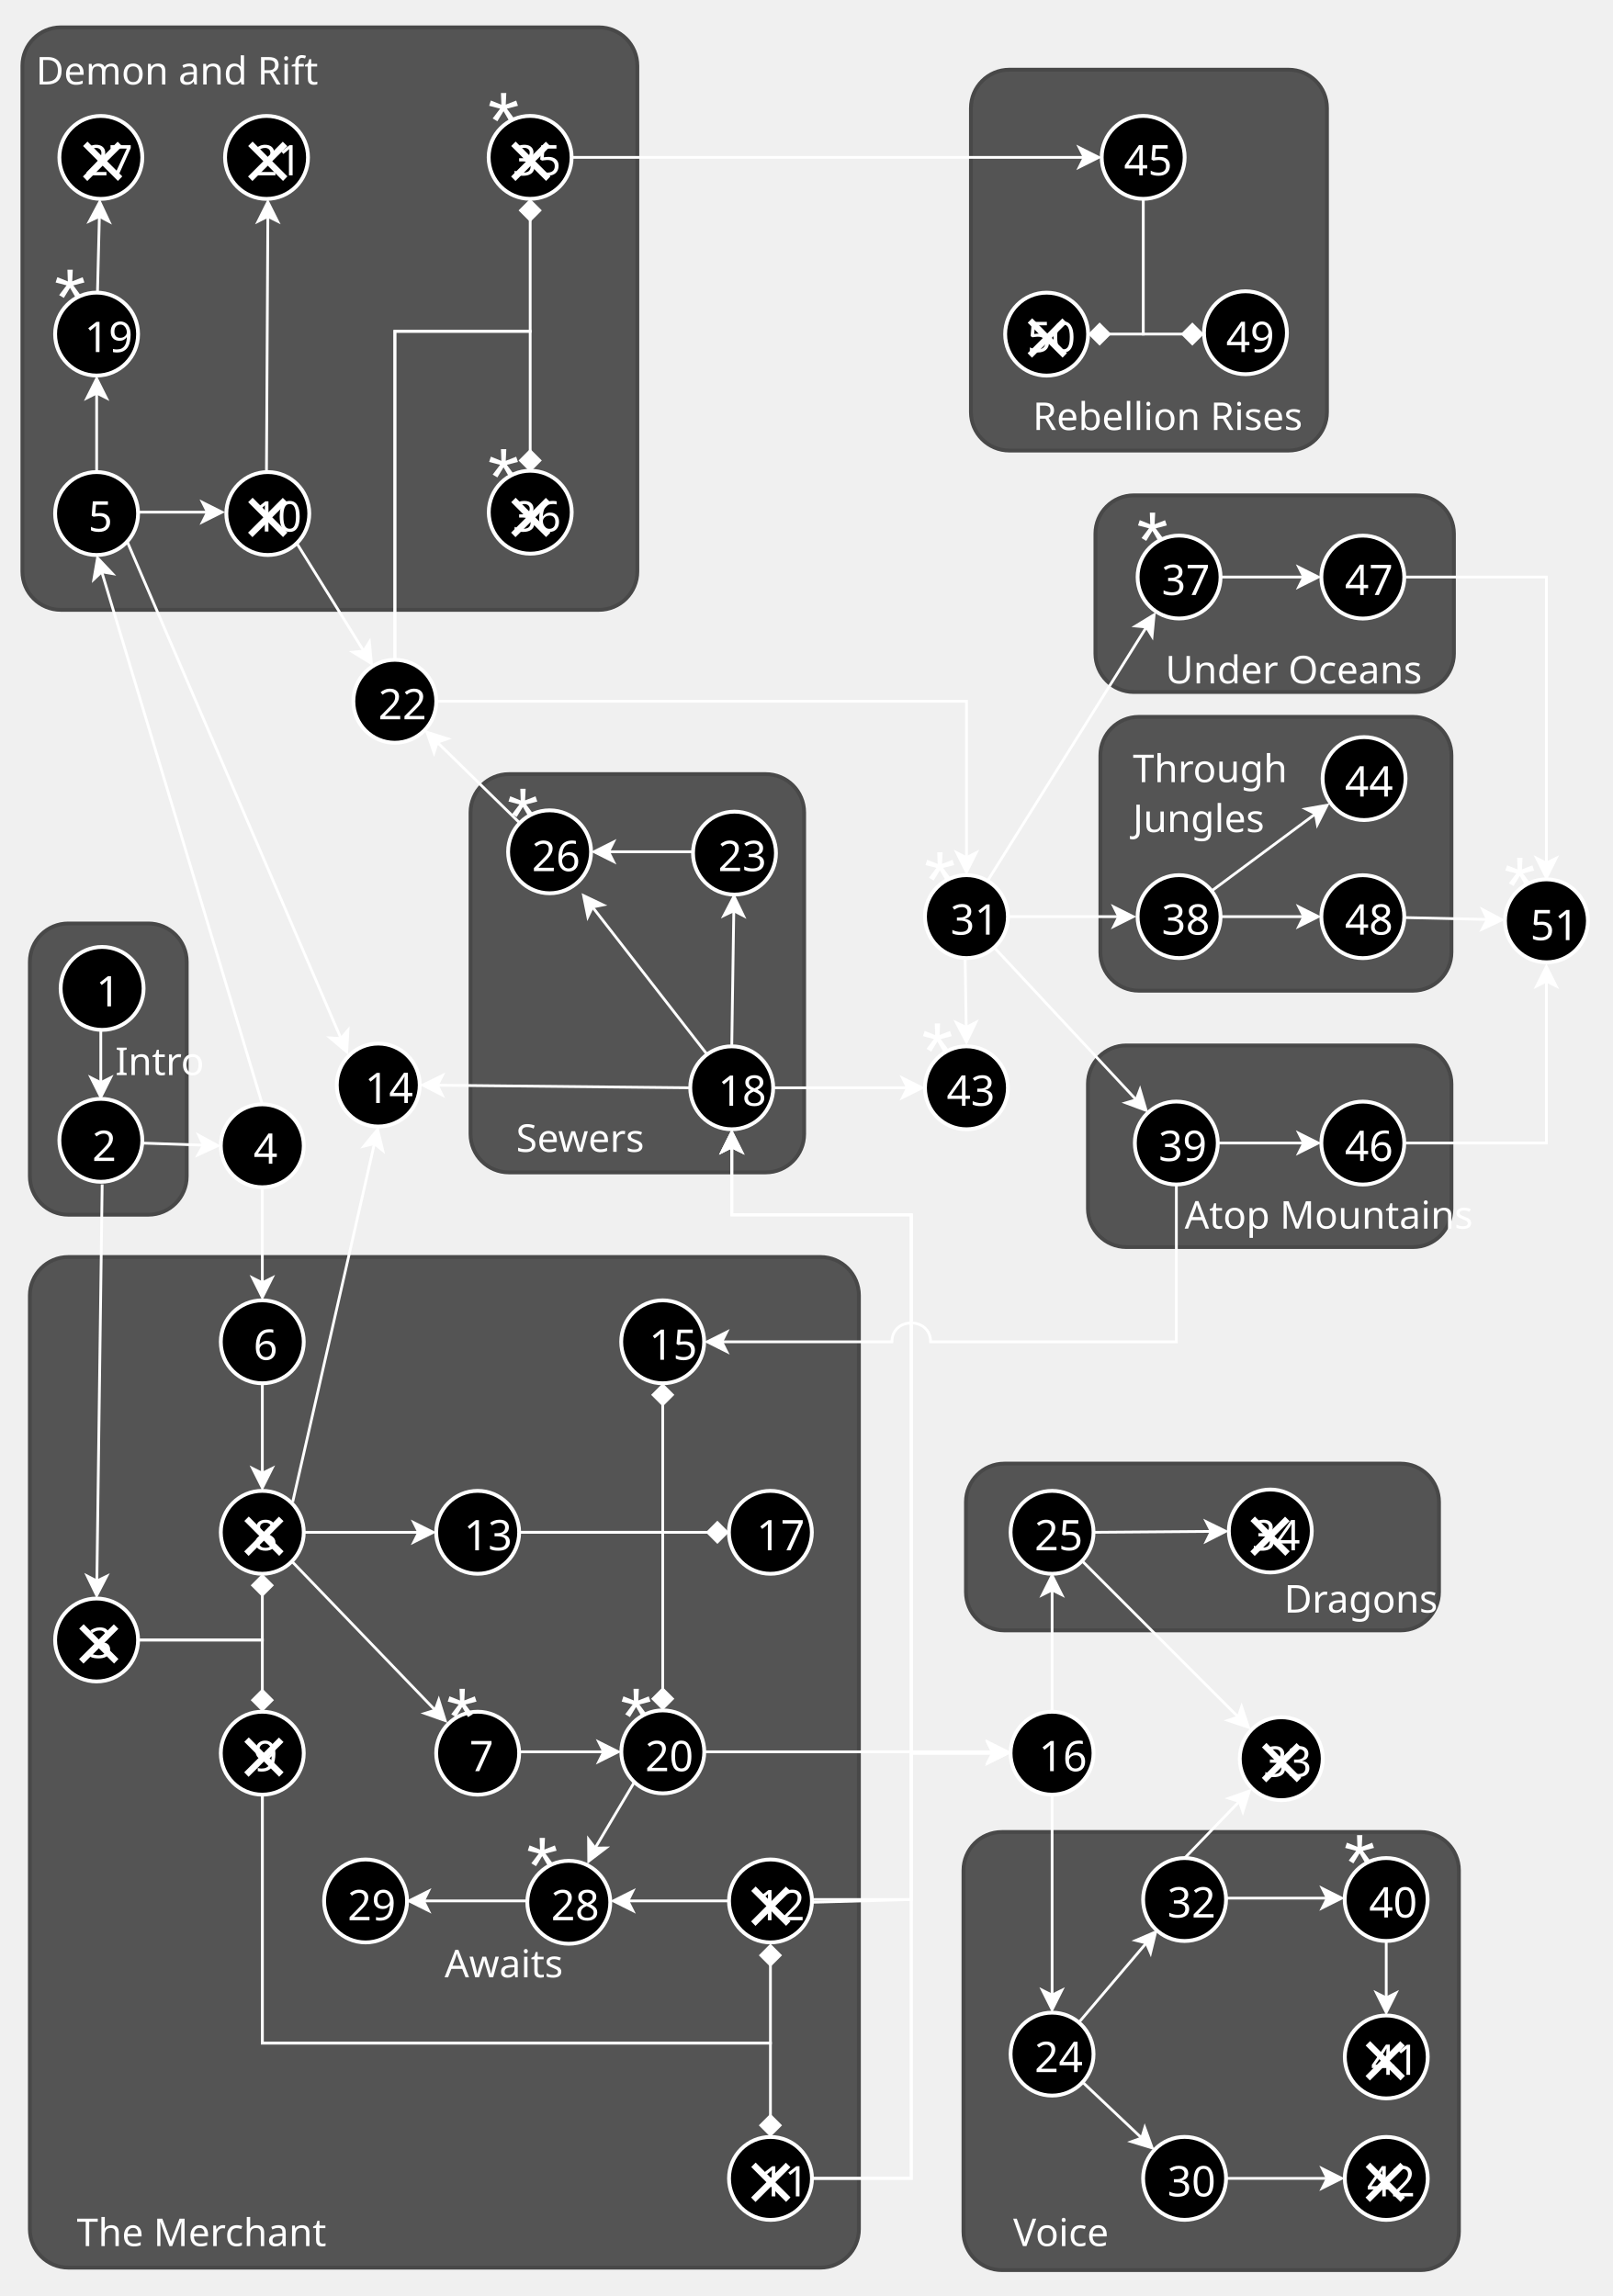
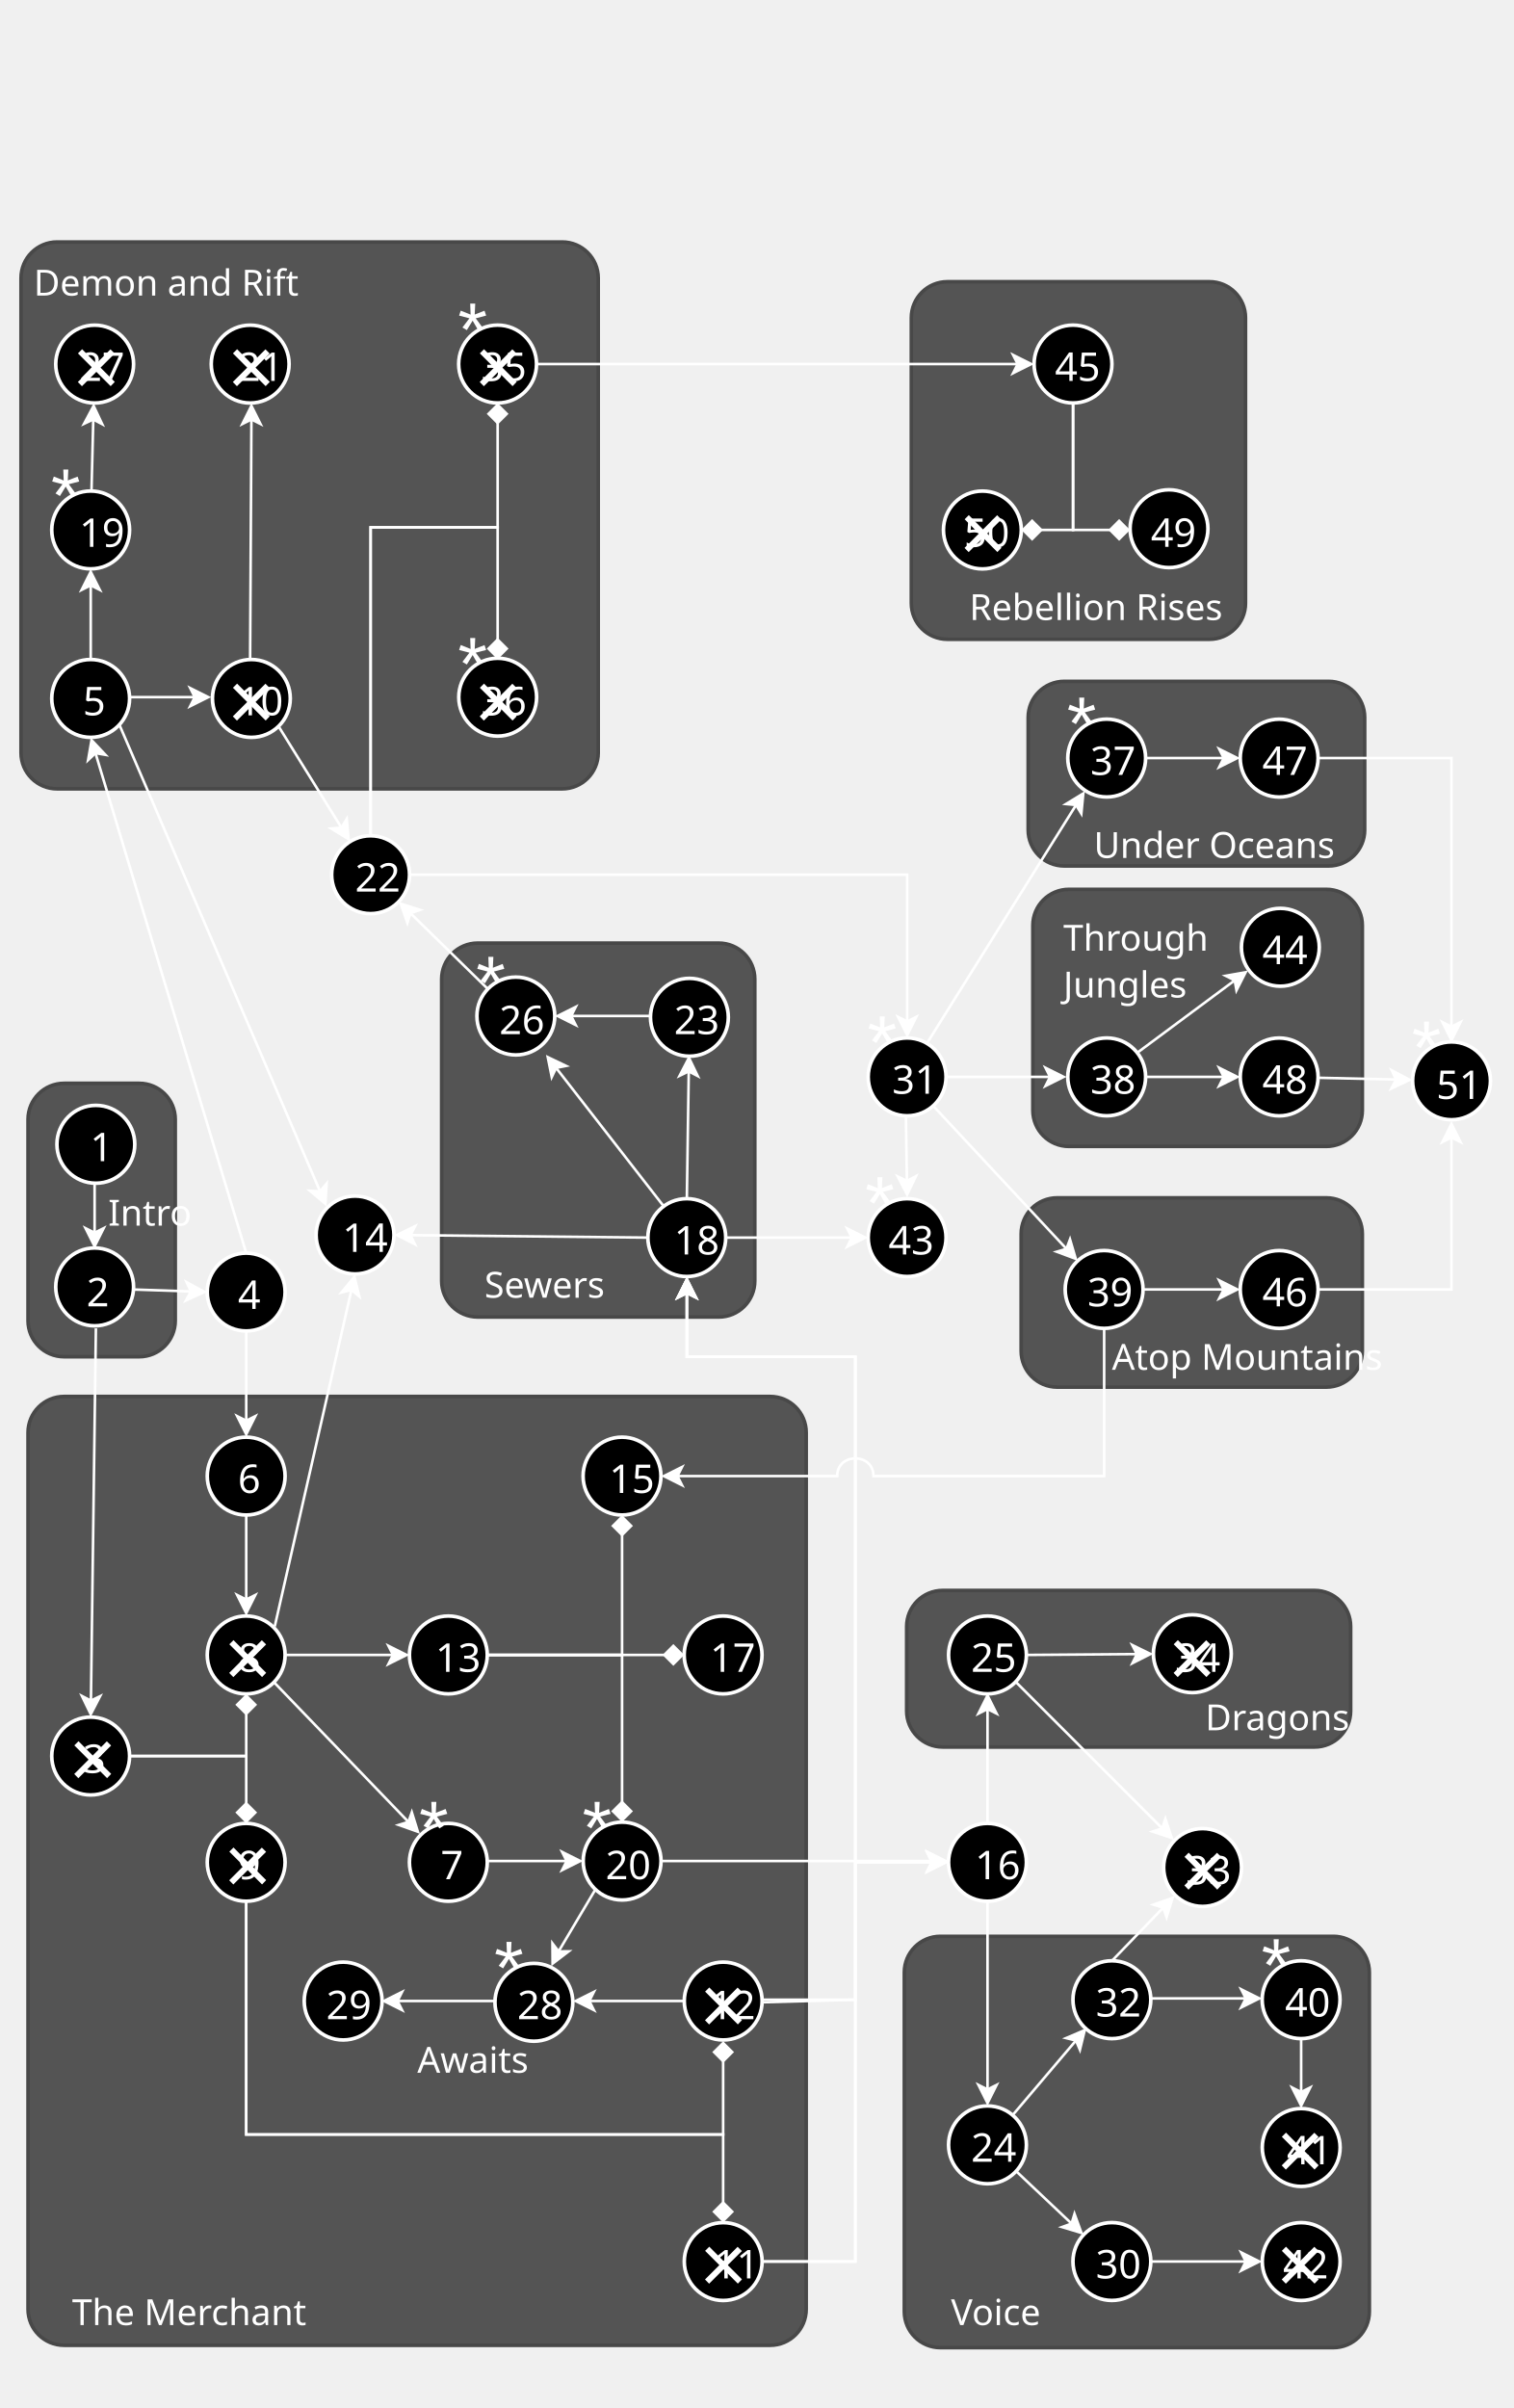
- <svg xmlns="http://www.w3.org/2000/svg" version="1.1" width="420pt" viewBox="0 0 420 598" style="width:100%">
+ <svg xmlns="http://www.w3.org/2000/svg" version="1.1" width="420pt" viewBox="0 -60 420 668" style="width:100%;">
  <style>
        text { font-family: Arial, sans-serif; fill: #fff; }
        text.label { font-family: 'Pirata One', 'Nyala', sans-serif; font-size: 10px; }

        circle.node { fill: #000; stroke:#fff; transform: translate(-10.8px, 0); }
        circle.node + text {
        font-family: 'Pirata One', 'Nyala', sans-serif; font-size: 11px; transform: translate(0px, 9px);
        }
        circle.node ~ .blocked { font-size: 23px; transform: translate(-4px, 13px); }
        circle.node ~ .required { font-size: 21px; transform: translate(-6px, 2px); }

        .line { fill: none; }
        .arrow { fill: #fff; }
        .line, .arrow { transform: scale(.719091,.719091); stroke: #fff; }

        .scenario { cursor: pointer; }
    </style>
  <g id="chapter1" class="chapter">
    <rect width="40.843" height="75.852" x="7.78" y="240.521" rx="10" ry="10" stroke="#000" fill="#111" opacity="0.7" />
    <text class="label" x="30" y="280">Intro</text>
  </g>
  <g id="chapter2" class="chapter">
    <rect width="215.886" height="263.212" x="7.78" y="327.394" rx="10" ry="10" stroke="#000" fill="#111" opacity="0.7" />
    <text class="label" x="20" y="585">The Merchant</text>
    <text class="label" x="115.774" y="515">Awaits</text>
  </g>
  <g id="chapter3" class="chapter">
    <rect width="160.131" height="151.703" x="5.835" y="7.131" rx="10" ry="10" stroke="#000" fill="#111" opacity="0.7" />
    <text class="label" x="9.348" y="22">Demon and Rift</text>
  </g>
  <g id="chapter4" class="chapter">
    <rect width="86.873" height="103.729" x="122.53" y="201.623" rx="10" ry="10" stroke="#000" fill="#111" opacity="0.7" />
    <text class="label" x="134.403" y="300">Sewers</text>
  </g>
  <g id="chapter5" class="chapter">
    <rect width="92.708" height="99.191" x="252.839" y="18.153" rx="10" ry="10" stroke="#000" fill="#111" opacity="0.7" />
    <text class="label" x="268.94" y="112">Rebellion Rises</text>
  </g>
  <g id="chapter6" class="chapter">
    <rect width="93.356" height="51.216" x="285.254" y="129.013" rx="10" ry="10" stroke="#000" fill="#111" opacity="0.7" />
    <text class="label" x="303.456" y="178">Under Oceans</text>
  </g>
  <g id="chapter7" class="chapter">
    <rect width="91.411" height="71.314" x="286.551" y="186.712" rx="10" ry="10" stroke="#000" fill="#111" opacity="0.7" />
    <text class="label" x="295" y="203.716">Through</text>
    <text class="label" x="295" y="216.716">Jungles</text>
  </g>
  <g id="chapter8" class="chapter">
    <rect width="94.653" height="52.513" x="283.309" y="272.288" rx="10" ry="10" stroke="#000" fill="#111" opacity="0.7" />
    <text class="label" x="308.49" y="320">Atop Mountains</text>
  </g>
  <g id="chapter9" class="chapter">
    <rect width="123.178" height="43.436" x="251.542" y="381.203" rx="10" ry="10" stroke="#000" fill="#111" opacity="0.7" />
    <text class="label" x="334.377" y="420">Dragons</text>
  </g>
  <g id="chapter10" class="chapter">
    <rect width="129.013" height="114.102" x="250.894" y="477.153" rx="10" ry="10" stroke="#000" fill="#111" opacity="0.7" />
    <text class="label" x="263.839" y="585">Voice</text>
  </g>
  <g id="edge46-51" class="edge edge46">
    <path class="line" d="M 509 414 L 560 414 L 560 355.37 " />
    <path class="arrow" d="M 560 350.12 L 563.5 357.12 L 560 355.37 L 556.5 357.12 L 560 350.12 Z " />
  </g>
  <g id="edge1-2" class="edge edge1">
    <path class="line" d="M 36.5 373 L 36.5 392.13 " />
    <path class="arrow" d="M 36.5 397.38 L 33 390.38 L 36.5 392.13 L 40 390.38 L 36.5 397.38 Z " />
  </g>
  <g id="node1" data-id="1" class="scenario">
    <circle cx="37.393" cy="257.435" r="10.8" class="node" />
    <text x="25" y="253.12">1</text>
  </g>
  <g id="edge2-4" class="edge edge2">
    <path class="line" d="M 51.5 414.02 L 73.64 414.78 " />
    <path class="arrow" d="M 78.88 414.96 L 71.77 418.22 L 73.64 414.78 L 72.01 411.22 L 78.88 414.96 Z " />
  </g>
  <g id="edge2-3" class="edge edge2">
    <path class="line" d="M 37 429 L 35.08 572.63 " />
    <path class="arrow" d="M 35.01 577.88 L 31.61 570.84 L 35.08 572.63 L 38.61 570.93 L 35.01 577.88 Z " />
  </g>
  <g id="node2" data-id="2" class="scenario">
    <circle cx="37.06" cy="296.998" r="10.8" class="node" />
    <text x="24" y="293.389">2</text>
  </g>
  <g id="edge4-6" class="edge edge4">
    <path class="line" d="M 95 430 L 95 464.63 " />
    <path class="arrow" d="M 95 469.88 L 91.5 462.88 L 95 464.63 L 98.5 462.88 L 95 469.88 Z " />
  </g>
  <g id="node4" data-id="4" class="scenario">
    <circle cx="79.1" cy="298.423" r="10.8" class="node" />
    <text x="66" y="294.108">4</text>
  </g>
  <g id="edge3-8" class="edge edge3">
    <path class="line" d="M 50 594 L 95 594 L 95 577.71 " />
    <path class="arrow" d="M 95 570.71 L 98.5 574.21 L 95 577.71 L 91.5 574.21 L 95 570.71 Z " />
  </g>
  <g id="edge3-9" class="edge edge3">
    <path class="line" d="M 50 594 L 95 594 L 95 612.29 " />
    <path class="arrow" d="M 95 619.29 L 91.5 615.79 L 95 612.29 L 98.5 615.79 L 95 619.29 Z " />
  </g>
  <g id="node3" data-id="3" class="scenario">
    <circle cx="35.955" cy="427.14" r="10.8" class="node" />
    <text x="23" y="422.825">3</text>
    <text x="23" y="422.825" class="blocked">×</text>
  </g>
  <g id="edge8-7" class="edge edge8">
    <path class="line" d="M 105.45 565.26 L 157.58 619.41 " />
    <path class="arrow" d="M 161.22 623.19 L 153.85 620.58 L 157.58 619.41 L 158.89 615.72 L 161.22 623.19 Z " />
  </g>
  <g id="edge8-14" class="edge edge8">
    <path class="line" d="M 106 544 L 135.58 414.21 " />
    <path class="arrow" d="M 136.75 409.09 L 138.61 416.69 L 135.58 414.21 L 131.78 415.14 L 136.75 409.09 Z " />
  </g>
  <g id="edge8-13" class="edge edge8">
    <path class="line" d="M 110 555 L 151.63 555 " />
    <path class="arrow" d="M 156.88 555 L 149.88 558.5 L 151.63 555 L 149.88 551.5 L 156.88 555 Z " />
  </g>
  <g id="node8" data-id="8" class="scenario">
    <circle cx="79.1" cy="399.095" r="10.8" class="node" />
    <text x="66" y="394.781">8</text>
    <text x="66" y="394.781" class="blocked">×</text>
  </g>
  <g id="edge9-12" class="edge edge9">
    <path class="line" d="M 95 650 L 95 740 L 279 740 L 279 711.71 " />
    <path class="arrow" d="M 279 704.71 L 282.5 708.21 L 279 711.71 L 275.5 708.21 L 279 704.71 Z " />
  </g>
  <g id="edge9-11" class="edge edge9">
    <path class="line" d="M 95 649.5 L 95 740 L 279 740 L 279 766.29 " />
    <path class="arrow" d="M 279 773.29 L 275.5 769.79 L 279 766.29 L 282.5 769.79 L 279 773.29 Z " />
  </g>
  <g id="node9" data-id="9" class="scenario">
    <circle cx="79.1" cy="456.623" r="10.8" class="node" />
    <text x="66" y="452.308">9</text>
    <text x="66" y="452.308" class="blocked">×</text>
  </g>
  <g id="edge5-10" class="edge edge5">
    <path class="line" d="M 50 185.5 L 75.13 185.5 " />
    <path class="arrow" d="M 80.38 185.5 L 73.38 189 L 75.13 185.5 L 73.38 182 L 80.38 185.5 Z " />
  </g>
  <g id="edge5-19" class="edge edge5">
    <path class="line" d="M 35 171 L 35 142.37 " />
    <path class="arrow" d="M 35 137.12 L 38.5 144.12 L 35 142.37 L 31.5 144.12 L 35 137.12 Z " />
  </g>
  <g id="edge5-14" class="edge edge5">
    <path class="line" d="M 46 196 L 123.48 376.15 " />
    <path class="arrow" d="M 125.56 380.97 L 119.58 375.93 L 123.48 376.15 L 126.01 373.16 L 125.56 380.97 Z " />
  </g>
  <g id="node5" data-id="5" class="scenario">
    <circle cx="35.955" cy="133.751" r="10.8" class="node" />
    <text x="23" y="129.436">5</text>
  </g>
  <g id="edge6-8" class="edge edge6">
    <path class="line" d="M 95 501 L 95 533.63 " />
    <path class="arrow" d="M 95 538.88 L 91.5 531.88 L 95 533.63 L 98.5 531.88 L 95 538.88 Z " />
  </g>
  <g id="node6" data-id="6" class="scenario">
    <circle cx="79.1" cy="349.478" r="10.8" class="node" />
    <text x="66" y="345.164">6</text>
  </g>
  <g id="edge10-21" class="edge edge10">
    <path class="line" d="M 96.5 170.5 L 97 78.37 " />
    <path class="arrow" d="M 97 73.12 L 100.5 80.12 L 97 78.37 L 93.5 80.12 L 97 73.12 Z " />
  </g>
  <g id="edge10-22" class="edge edge10">
    <path class="line" d="M 107 196 L 131.73 235.84 " />
    <path class="arrow" d="M 134.5 240.31 L 127.83 236.2 L 131.73 235.84 L 133.78 232.51 L 134.5 240.31 Z " />
  </g>
  <g id="node10" data-id="10" class="scenario">
    <circle cx="80.538" cy="133.751" r="10.8" class="node" />
    <text x="66" y="129.436">10</text>
    <text x="67" y="129.436" class="blocked">×</text>
  </g>
  <g id="edge19-27" class="edge edge19">
    <path class="line" d="M 35.31 105.5 L 35.99 78.37 " />
    <path class="arrow" d="M 36.12 73.12 L 39.44 80.2 L 35.99 78.37 L 32.44 80.03 L 36.12 73.12 Z " />
  </g>
  <g id="node19" data-id="19" class="scenario">
    <circle cx="35.955" cy="87.01" r="10.8" class="node" />
    <text x="22" y="82.695">19</text>
    <text x="20.135" y="82.695" class="required">*</text>
  </g>
  <g id="node14" data-id="14" class="scenario">
    <circle cx="109.302" cy="282.603" r="10.8" class="node" />
    <text x="95" y="278.288">14</text>
  </g>
  <g id="edge7-20" class="edge edge7">
    <path class="line" d="M 188 634.5 L 218.63 634.5 " />
    <path class="arrow" d="M 223.88 634.5 L 216.88 638 L 218.63 634.5 L 216.88 631 L 223.88 634.5 Z " />
  </g>
  <g id="node7" data-id="7" class="scenario">
    <circle cx="135.189" cy="456.623" r="10.8" class="node" />
    <text x="122.245" y="452.308">7</text>
    <text x="122.245" y="452.308" class="required">*</text>
  </g>
  <g id="edge13-20" class="edge edge13">
    <path class="line" d="M 188 555 L 240 555 L 240 611.79 " />
    <path class="arrow" d="M 240 618.79 L 236.5 615.29 L 240 611.79 L 243.5 615.29 L 240 618.79 Z " />
  </g>
  <g id="edge13-17" class="edge edge13">
    <path class="line" d="M 188 555 L 256.29 555 " />
    <path class="arrow" d="M 263.29 555 L 259.79 558.5 L 256.29 555 L 259.79 551.5 L 263.29 555 Z " />
  </g>
  <g id="node13" data-id="13" class="scenario">
    <circle cx="135.189" cy="399.095" r="10.8" class="node" />
    <text x="120.8" y="394.781">13</text>
  </g>
  <g id="edge20-28" class="edge edge20">
    <path class="line" d="M 230 645 L 215.51 669.37 " />
    <path class="arrow" d="M 213.2 674.08 L 213.14 666.25 L 215.51 669.37 L 219.42 669.33 L 213.2 674.08 Z " />
  </g>
  <g id="edge20-16" class="edge edge20">
    <path class="line" d="M 255 634.5 L 359.63 634.5 " />
    <path class="arrow" d="M 364.88 634.5 L 357.88 638 L 359.63 634.5 L 357.88 631 L 364.88 634.5 Z " />
  </g>
  <g id="node20" data-id="20" class="scenario">
    <circle cx="183.395" cy="456.277" r="10.8" class="node" />
    <text x="168" y="452.308">20</text>
    <text x="167.548" y="452.308" class="required">*</text>
  </g>
  <g id="edge20-18" class="edge edge20">
    <path class="line" d="M 330 635 L 330 440 L 265 440 L 265 415.37 " />
    <path class="arrow" d="M 265 410.12 L 268.5 417.12 L 265 415.37 L 261.5 417.12 L 265 410.12 Z " />
  </g>
  <g id="edge11-18" class="edge edge11">
    <path class="line" d="M 294 789 L 330 789 L 330 440 L 265 440 L 265 415.37 " />
    <path class="arrow" d="M 265 410.12 L 268.5 417.12 L 265 415.37 L 261.5 417.12 L 265 410.12 Z " />
  </g>
  <g id="edge11-16" class="edge edge11">
    <path class="line" d="M 294 789 L 330 789 L 330 635 L 359.63 635 " />
    <path class="arrow" d="M 364.88 635 L 357.88 638.5 L 359.63 635 L 357.88 631.5 L 364.88 635 Z " />
  </g>
  <g id="node11" data-id="11" class="scenario">
    <circle cx="211.44" cy="567.376" r="10.8" class="node" />
    <text x="198" y="563.048">11</text>
    <text x="198" y="563.048" class="blocked">×</text>
  </g>
  <g id="edge12-28" class="edge edge12">
    <path class="line" d="M 264 688.5 L 227.37 688.5 " />
    <path class="arrow" d="M 222.12 688.5 L 229.12 685 L 227.37 688.5 L 229.12 692 L 222.12 688.5 Z " />
  </g>
  <g id="edge12-16" class="edge edge12">
    <path class="line" d="M 294 689 L 294 688 L 330 688 L 330 635 L 359.63 635 " />
    <path class="arrow" d="M 364.88 635 L 357.88 638.5 L 359.63 635 L 357.88 631.5 L 364.88 635 Z " />
  </g>
  <g id="edge12-18" class="edge edge12">
    <path class="line" d="M 294 689 L 330 688 L 330 440 L 265 440 L 265 415.37 " />
    <path class="arrow" d="M 265 410.12 L 268.5 417.12 L 265 415.37 L 261.5 417.12 L 265 410.12 Z " />
  </g>
  <g id="node12" data-id="12" class="scenario">
    <circle cx="211.44" cy="495.108" r="10.8" class="node" />
    <text x="197" y="491.139">12</text>
    <text x="198" y="491.139" class="blocked">×</text>
  </g>
  <g id="edge18-43" class="edge edge18">
    <path class="line" d="M 280 394 L 328.63 394 " />
    <path class="arrow" d="M 333.88 394 L 326.88 397.5 L 328.63 394 L 326.88 390.5 L 333.88 394 Z " />
  </g>
  <g id="edge23-26" class="edge edge23">
    <path class="line" d="M 251 308.5 L 220.37 308.5 " />
    <path class="arrow" d="M 215.12 308.5 L 222.12 305 L 220.37 308.5 L 222.12 312 L 215.12 308.5 Z " />
  </g>
  <g id="edge18-23" class="edge edge18">
    <path class="line" d="M 265 378.5 L 265.73 329.87 " />
    <path class="arrow" d="M 265.81 324.62 L 269.2 331.67 L 265.73 329.87 L 262.2 331.56 L 265.81 324.62 Z " />
  </g>
  <g id="edge18-14" class="edge edge18">
    <path class="line" d="M 250 394 L 158.37 393.06 " />
    <path class="arrow" d="M 153.12 393.01 L 160.15 389.58 L 158.37 393.06 L 160.08 396.58 L 153.12 393.01 Z " />
  </g>
  <g id="node18" data-id="18" class="scenario">
    <circle cx="201.345" cy="283.322" r="10.8" class="node" />
    <text x="187" y="279">18</text>
  </g>
  <g id="node28" data-id="28" class="scenario">
    <circle cx="158.919" cy="495.454" r="10.8" class="node" />
    <text x="143.5" y="491.139">28</text>
    <text x="143.099" y="491.139" class="required">*</text>
  </g>
  <g id="node17" data-id="17" class="scenario">
    <circle cx="211.413" cy="399.095" r="10.8" class="node" />
    <text x="197" y="394.781">17</text>
  </g>
  <g id="node43" data-id="43" class="scenario">
    <circle cx="262.468" cy="283.322" r="10.8" class="node" />
    <text x="246.5" y="279">43</text>
    <text x="246" y="279" class="required">*</text>
  </g>
  <g id="edge26-22" class="edge edge26">
    <path class="line" d="M 188 297.87 L 158.36 268.86 " />
    <path class="arrow" d="M 154.6 265.19 L 162.05 267.57 L 158.36 268.86 L 157.17 272.59 L 154.6 265.19 Z " />
  </g>
  <g id="node26" data-id="26" class="scenario">
    <circle cx="153.913" cy="221.853" r="10.8" class="node" />
    <text x="138.5" y="217.885">26</text>
    <text x="138.065" y="217.885" class="required">*</text>
  </g>
  <g id="node27" data-id="27" class="scenario">
    <circle cx="37.06" cy="41" r="10.8" class="node" />
    <text x="22" y="36.674">27</text>
    <text x="24" y="36.674" class="blocked">×</text>
  </g>
  <g id="node21" data-id="21" class="scenario">
    <circle cx="80.206" cy="41" r="10.8" class="node" />
    <text x="66" y="36.674">21</text>
    <text x="67" y="36.674" class="blocked">×</text>
  </g>
  <g id="edge22-35" class="edge edge22">
    <path class="line" d="M 143 239 L 143 120 L 192 120 L 192 79.71 " />
    <path class="arrow" d="M 192 72.71 L 195.5 76.21 L 192 79.71 L 188.5 76.21 L 192 72.71 Z " />
  </g>
  <g id="node22" data-id="22" class="scenario">
    <circle cx="113.616" cy="182.649" r="10.8" class="node" />
    <text x="98.5" y="178.335">22</text>
  </g>
  <g id="edge31-43" class="edge edge31">
    <path class="line" d="M 349.5 347 L 349.9 372.13 " />
    <path class="arrow" d="M 349.98 377.38 L 346.37 370.44 L 349.9 372.13 L 353.37 370.33 L 349.98 377.38 Z " />
  </g>
  <g id="edge31-38" class="edge edge31">
    <path class="line" d="M 364.5 332 L 405.13 332 " />
    <path class="arrow" d="M 410.38 332 L 403.38 335.5 L 405.13 332 L 403.38 328.5 L 410.38 332 Z " />
  </g>
  <g id="edge31-39" class="edge edge31">
    <path class="line" d="M 359.79 342.91 L 411.46 398.34 " />
    <path class="arrow" d="M 415.04 402.18 L 407.71 399.45 L 411.46 398.34 L 412.83 394.67 L 415.04 402.18 Z " />
  </g>
  <g id="edge31-37" class="edge edge31">
    <path class="line" d="M 357.47 319.29 L 415.16 227.11 " />
    <path class="arrow" d="M 417.95 222.66 L 417.2 230.45 L 415.16 227.11 L 411.27 226.74 L 417.95 222.66 Z " />
  </g>
  <g id="node31" data-id="31" class="scenario">
    <circle cx="262.468" cy="238.738" r="10.8" class="node" />
    <text x="247.5" y="234.424">31</text>
    <text x="246.648" y="234.424" class="required">*</text>
  </g>
  <g id="edge35-45" class="edge edge35">
    <path class="line" d="M 207 57 L 392.63 57 " />
    <path class="arrow" d="M 397.88 57 L 390.88 60.5 L 392.63 57 L 390.88 53.5 L 397.88 57 Z " />
  </g>
  <g id="edge22-31" class="edge edge22">
    <path class="line" d="M 158 254 L 350 254 L 350 310.63 " />
    <path class="arrow" d="M 350 315.88 L 346.5 308.88 L 350 310.63 L 353.5 308.88 L 350 315.88 Z " />
  </g>
  <g id="edge22-36" class="edge edge22">
    <path class="line" d="M 143 239 L 143 120 L 192 120 L 192 163.29 " />
    <path class="arrow" d="M 192 170.29 L 188.5 166.79 L 192 163.29 L 195.5 166.79 L 192 170.29 Z " />
  </g>
  <g id="node35" data-id="35" class="scenario">
    <circle cx="148.852" cy="40.988" r="10.8" class="node" />
    <text x="133.5" y="36.674">35</text>
    <text x="135.5" y="36.674" class="blocked">×</text>
    <text x="133.032" y="36.674" class="required">*</text>
  </g>
  <g id="node36" data-id="36" class="scenario">
    <circle cx="148.879" cy="133.405" r="10.8" class="node" />
    <text x="133.5" y="129.436">36</text>
    <text x="135.5" y="129.436" class="blocked">×</text>
    <text x="133.032" y="129.436" class="required">*</text>
  </g>
  <g id="edge45-50" class="edge edge45">
    <path class="line" d="M 414 72 L 414 121 L 401.71 121 " />
    <path class="arrow" d="M 394.71 121 L 398.21 117.5 L 401.71 121 L 398.21 124.5 L 394.71 121 Z " />
  </g>
  <g id="edge45-49" class="edge edge45">
    <path class="line" d="M 414 72 L 414 121 L 428.29 121 " />
    <path class="arrow" d="M 435.29 121 L 431.79 124.5 L 428.29 121 L 431.79 117.5 L 435.29 121 Z " />
  </g>
  <g id="node45" data-id="45" class="scenario">
    <circle cx="308.49" cy="40.988" r="10.8" class="node" />
    <text x="292.67" y="36.674">45</text>
  </g>
  <g id="node49" data-id="49" class="scenario">
    <circle cx="335.124" cy="86.664" r="10.8" class="node" />
    <text x="319.276" y="82.695">49</text>
  </g>
  <g id="node50" data-id="50" class="scenario">
    <circle cx="283.349" cy="87.024" r="10.8" class="node" />
    <text x="267.502" y="82.695">50</text>
    <text x="270" y="82.695" class="blocked">×</text>
  </g>
  <g id="node29" data-id="29" class="scenario">
    <circle cx="106" cy="495.108" r="10.8" class="node" />
    <text x="90.5" y="491.139">29</text>
  </g>
  <g id="edge37-47" class="edge edge37">
    <path class="line" d="M 442 209 L 462 209 L 459 209 L 472.13 209 " />
    <path class="arrow" d="M 477.38 209 L 470.38 212.5 L 472.13 209 L 470.38 205.5 L 477.38 209 Z " />
  </g>
  <g id="node37" data-id="37" class="scenario">
    <circle cx="317.838" cy="150.29" r="10.8" class="node" />
    <text x="302.5" y="145.975">37</text>
    <text x="302" y="145.975" class="required">*</text>
  </g>
  <g id="edge38-48" class="edge edge38">
    <path class="line" d="M 441.5 332 L 472.13 332 " />
    <path class="arrow" d="M 477.38 332 L 470.38 335.5 L 472.13 332 L 470.38 328.5 L 477.38 332 Z " />
  </g>
  <g id="edge38-44" class="edge edge38">
    <path class="line" d="M 438.45 322.93 L 476.37 294.77 " />
    <path class="arrow" d="M 480.58 291.64 L 477.05 298.62 L 476.37 294.77 L 472.87 293 L 480.58 291.64 Z " />
  </g>
  <g id="node38" data-id="38" class="scenario">
    <circle cx="317.838" cy="238.738" r="10.8" class="node" />
    <text x="302.5" y="234.424">38</text>
  </g>
  <g id="edge39-46" class="edge edge39">
    <path class="line" d="M 441 414 L 472.13 414 " />
    <path class="arrow" d="M 477.38 414 L 470.38 417.5 L 472.13 414 L 470.38 410.5 L 477.38 414 Z " />
  </g>
  <g id="edge39-15" class="edge edge39">
    <path class="line" d="M 426 429 L 426 486 L 337 486 C 337 476.9 323 476.9 323 486 L 261.37 486 " />
    <path class="arrow" d="M 256.12 486 L 263.12 482.5 L 261.37 486 L 263.12 489.5 L 256.12 486 Z " />
  </g>
  <g id="node39" data-id="39" class="scenario">
    <circle cx="317.119" cy="297.704" r="10.8" class="node" />
    <text x="301.7" y="293.389">39</text>
  </g>
  <g id="node15" data-id="15" class="scenario">
    <circle cx="183.368" cy="349.478" r="10.8" class="node" />
    <text x="169" y="345.164">15</text>
  </g>
  <g id="edge13-15" class="edge edge13">
    <path class="line" d="M 188 555 L 240 555 L 240 508.71 " />
    <path class="arrow" d="M 240 501.71 L 243.5 505.21 L 240 508.71 L 236.5 505.21 L 240 501.71 Z " />
  </g>
  <g id="edge28-29" class="edge edge28">
    <path class="line" d="M 191 688.5 L 153.37 688.5 " />
    <path class="arrow" d="M 148.12 688.5 L 155.12 685 L 153.37 688.5 L 155.12 692 L 148.12 688.5 Z " />
  </g>
  <g id="node23" data-id="23" class="scenario">
    <circle cx="202.065" cy="222.199" r="10.8" class="node" />
    <text x="187" y="217.885">23</text>
  </g>
  <g id="edge48-51" class="edge edge48">
    <path class="line" d="M 508.5 332.34 L 538.63 333.02 " />
    <path class="arrow" d="M 543.88 333.14 L 536.81 336.48 L 538.63 333.02 L 536.96 329.48 L 543.88 333.14 Z " />
  </g>
  <g id="node48" data-id="48" class="scenario">
    <circle cx="365.685" cy="238.752" r="10.8" class="node" />
    <text x="350.197" y="234.424">48</text>
  </g>
  <g id="node44" data-id="44" class="scenario">
    <circle cx="366.017" cy="202.784" r="10.8" class="node" />
    <text x="350.197" y="198.469">44</text>
  </g>
  <g id="node51" data-id="51" class="scenario">
    <circle cx="413.505" cy="239.83" r="10.8" class="node" />
    <text x="398.5" y="235.862">51</text>
    <text x="397.657" y="235.862" class="required">*</text>
  </g>
  <g id="node46" data-id="46" class="scenario">
    <circle cx="365.685" cy="297.717" r="10.8" class="node" />
    <text x="350.197" y="293.389">46</text>
  </g>
  <g id="edge47-51" class="edge edge47">
    <path class="line" d="M 509 209 L 560 209 L 560 312.63 " />
    <path class="arrow" d="M 560 317.88 L 556.5 310.88 L 560 312.63 L 563.5 310.88 L 560 317.88 Z " />
  </g>
  <g id="node47" data-id="47" class="scenario">
    <circle cx="365.685" cy="150.304" r="10.8" class="node" />
    <text x="350.197" y="145.975">47</text>
  </g>
  <g id="node16" data-id="16" class="scenario">
    <circle cx="284.76" cy="456.623" r="10.8" class="node" />
    <text x="270.5" y="452.308">16</text>
  </g>
  <g id="node24" data-id="24" class="scenario">
    <circle cx="284.76" cy="535" r="10.8" class="node" />
    <text x="269.4" y="530.689">24</text>
  </g>
  <g id="edge16-24" class="edge edge16">
    <path class="line" d="M 381 649.5 L 381 722.63 " />
    <path class="arrow" d="M 381 727.88 L 377.5 720.88 L 381 722.63 L 384.5 720.88 L 381 727.88 Z " />
  </g>
  <g id="node25" data-id="25" class="scenario">
    <circle cx="284.76" cy="399.095" r="10.8" class="node" />
    <text x="269.4" y="394.781">25</text>
  </g>
  <g id="edge16-25" class="edge edge16">
    <path class="line" d="M 381 619.5 L 381 575.87 " />
    <path class="arrow" d="M 381 570.62 L 384.5 577.62 L 381 575.87 L 377.5 577.62 L 381 570.62 Z " />
  </g>
  <g id="node30" data-id="30" class="scenario">
    <circle cx="319.276" cy="567.363" r="10.8" class="node" />
    <text x="304" y="563.048">30</text>
  </g>
  <g id="edge24-30" class="edge edge24">
    <path class="line" d="M 392.04 754.15 L 413.43 774.37 " />
    <path class="arrow" d="M 417.24 777.97 L 409.75 775.71 L 413.43 774.37 L 414.56 770.62 L 417.24 777.97 Z " />
  </g>
  <g id="node32" data-id="32" class="scenario">
    <circle cx="319.276" cy="494.735" r="10.8" class="node" />
    <text x="304" y="490.42">32</text>
  </g>
  <g id="edge24-32" class="edge edge24">
    <path class="line" d="M 390.68 732.54 L 415.12 703.74 " />
    <path class="arrow" d="M 418.51 699.74 L 416.65 707.34 L 415.12 703.74 L 411.32 702.81 L 418.51 699.74 Z " />
  </g>
  <g id="node42" data-id="42" class="scenario">
    <circle cx="371.797" cy="567.376" r="10.8" class="node" />
    <text x="355.95" y="563.048">42</text>
    <text x="358" y="563.048" class="blocked">×</text>
  </g>
  <g id="edge30-42" class="edge edge30">
    <path class="line" d="M 444 789 L 480.63 789 " />
    <path class="arrow" d="M 485.88 789 L 478.88 792.5 L 480.63 789 L 478.88 785.5 L 485.88 789 Z " />
  </g>
  <g id="node40" data-id="40" class="scenario">
    <circle cx="371.77" cy="494.735" r="10.8" class="node" />
    <text x="356.5" y="490.42">40</text>
    <text x="355.95" y="490.42" class="required">*</text>
  </g>
  <g id="edge32-40" class="edge edge32">
    <path class="line" d="M 444 687.5 L 480.63 687.5 " />
    <path class="arrow" d="M 485.88 687.5 L 478.88 691 L 480.63 687.5 L 478.88 684 L 485.88 687.5 Z " />
  </g>
  <g id="node33" data-id="33" class="scenario">
    <circle cx="344.445" cy="458.061" r="10.8" class="node" />
    <text x="329" y="453.746">33</text>
    <text x="331" y="453.746" class="blocked">×</text>
  </g>
  <g id="edge25-33" class="edge edge25">
    <path class="line" d="M 391.61 565.11 L 448.39 621.89 " />
    <path class="arrow" d="M 452.1 625.6 L 444.68 623.13 L 448.39 621.89 L 449.63 618.18 L 452.1 625.6 Z " />
  </g>
  <g id="edge32-33" class="edge edge32">
    <path class="line" d="M 429 673 L 448.78 652.49 " />
    <path class="arrow" d="M 452.42 648.71 L 450.08 656.18 L 448.78 652.49 L 445.05 651.32 L 452.42 648.71 Z " />
  </g>
  <g id="node41" data-id="41" class="scenario">
    <circle cx="371.797" cy="535.736" r="10.8" class="node" />
    <text x="357" y="531.408">41</text>
    <text x="358" y="531.408" class="blocked">×</text>
  </g>
  <g id="edge40-41" class="edge edge40">
    <path class="line" d="M 502 702.5 L 502 723.63 " />
    <path class="arrow" d="M 502 728.88 L 498.5 721.88 L 502 723.63 L 505.5 721.88 L 502 728.88 Z " />
  </g>
  <g id="node34" data-id="34" class="scenario">
    <circle cx="341.595" cy="398.75" r="10.8" class="node" />
    <text x="326" y="394.781">34</text>
    <text x="328" y="394.781" class="blocked">×</text>
  </g>
  <g id="edge25-34" class="edge edge25">
    <path class="line" d="M 396 555 L 438.63 554.67 " />
    <path class="arrow" d="M 443.88 554.63 L 436.91 558.18 L 438.63 554.67 L 436.85 551.18 L 443.88 554.63 Z " />
  </g>
  <g id="edge4-5" class="edge edge4">
    <path class="line" d="M 95 400 L 36.84 207.1 " />
    <path class="arrow" d="M 35.32 202.07 L 40.69 207.76 L 36.84 207.1 L 33.99 209.78 L 35.32 202.07 Z " />
  </g>
  <g id="edge18-26" class="edge edge18">
    <path class="line" d="M 255.84 381.62 L 214.56 328.53 " />
    <path class="arrow" d="M 211.33 324.38 L 218.39 327.76 L 214.56 328.53 L 212.87 332.06 L 211.33 324.38 Z " />
  </g>
</svg>
